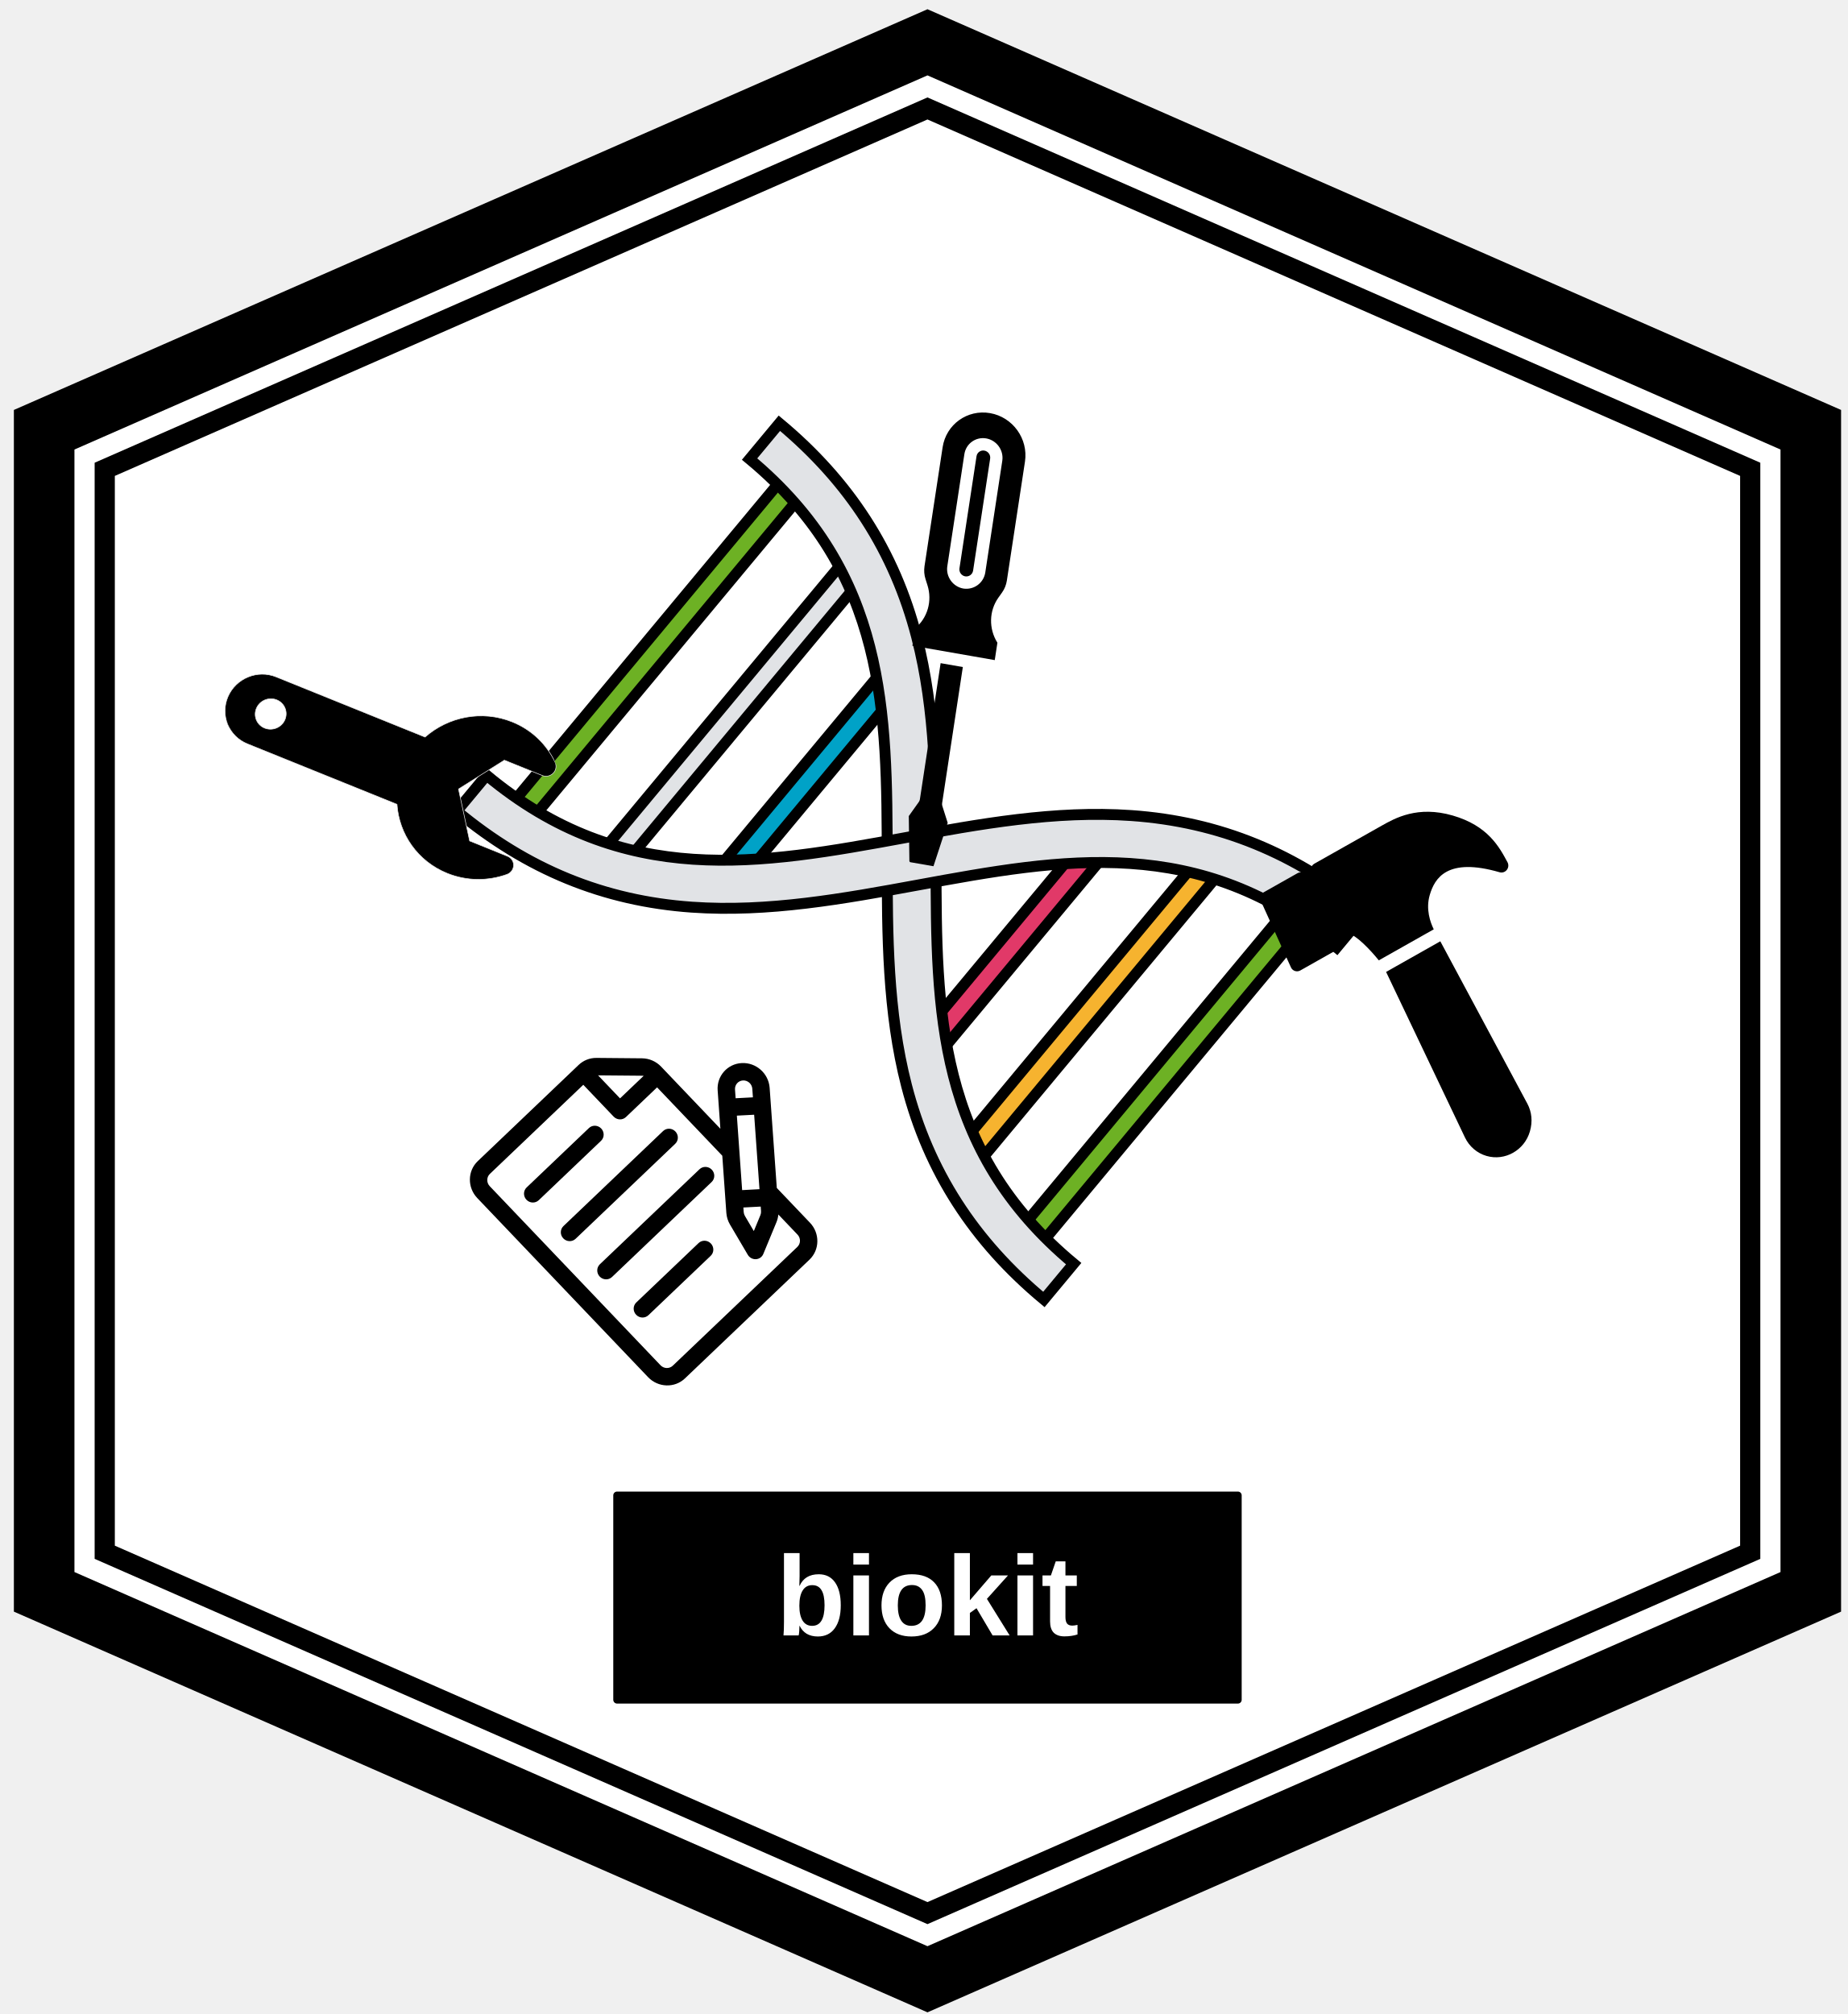
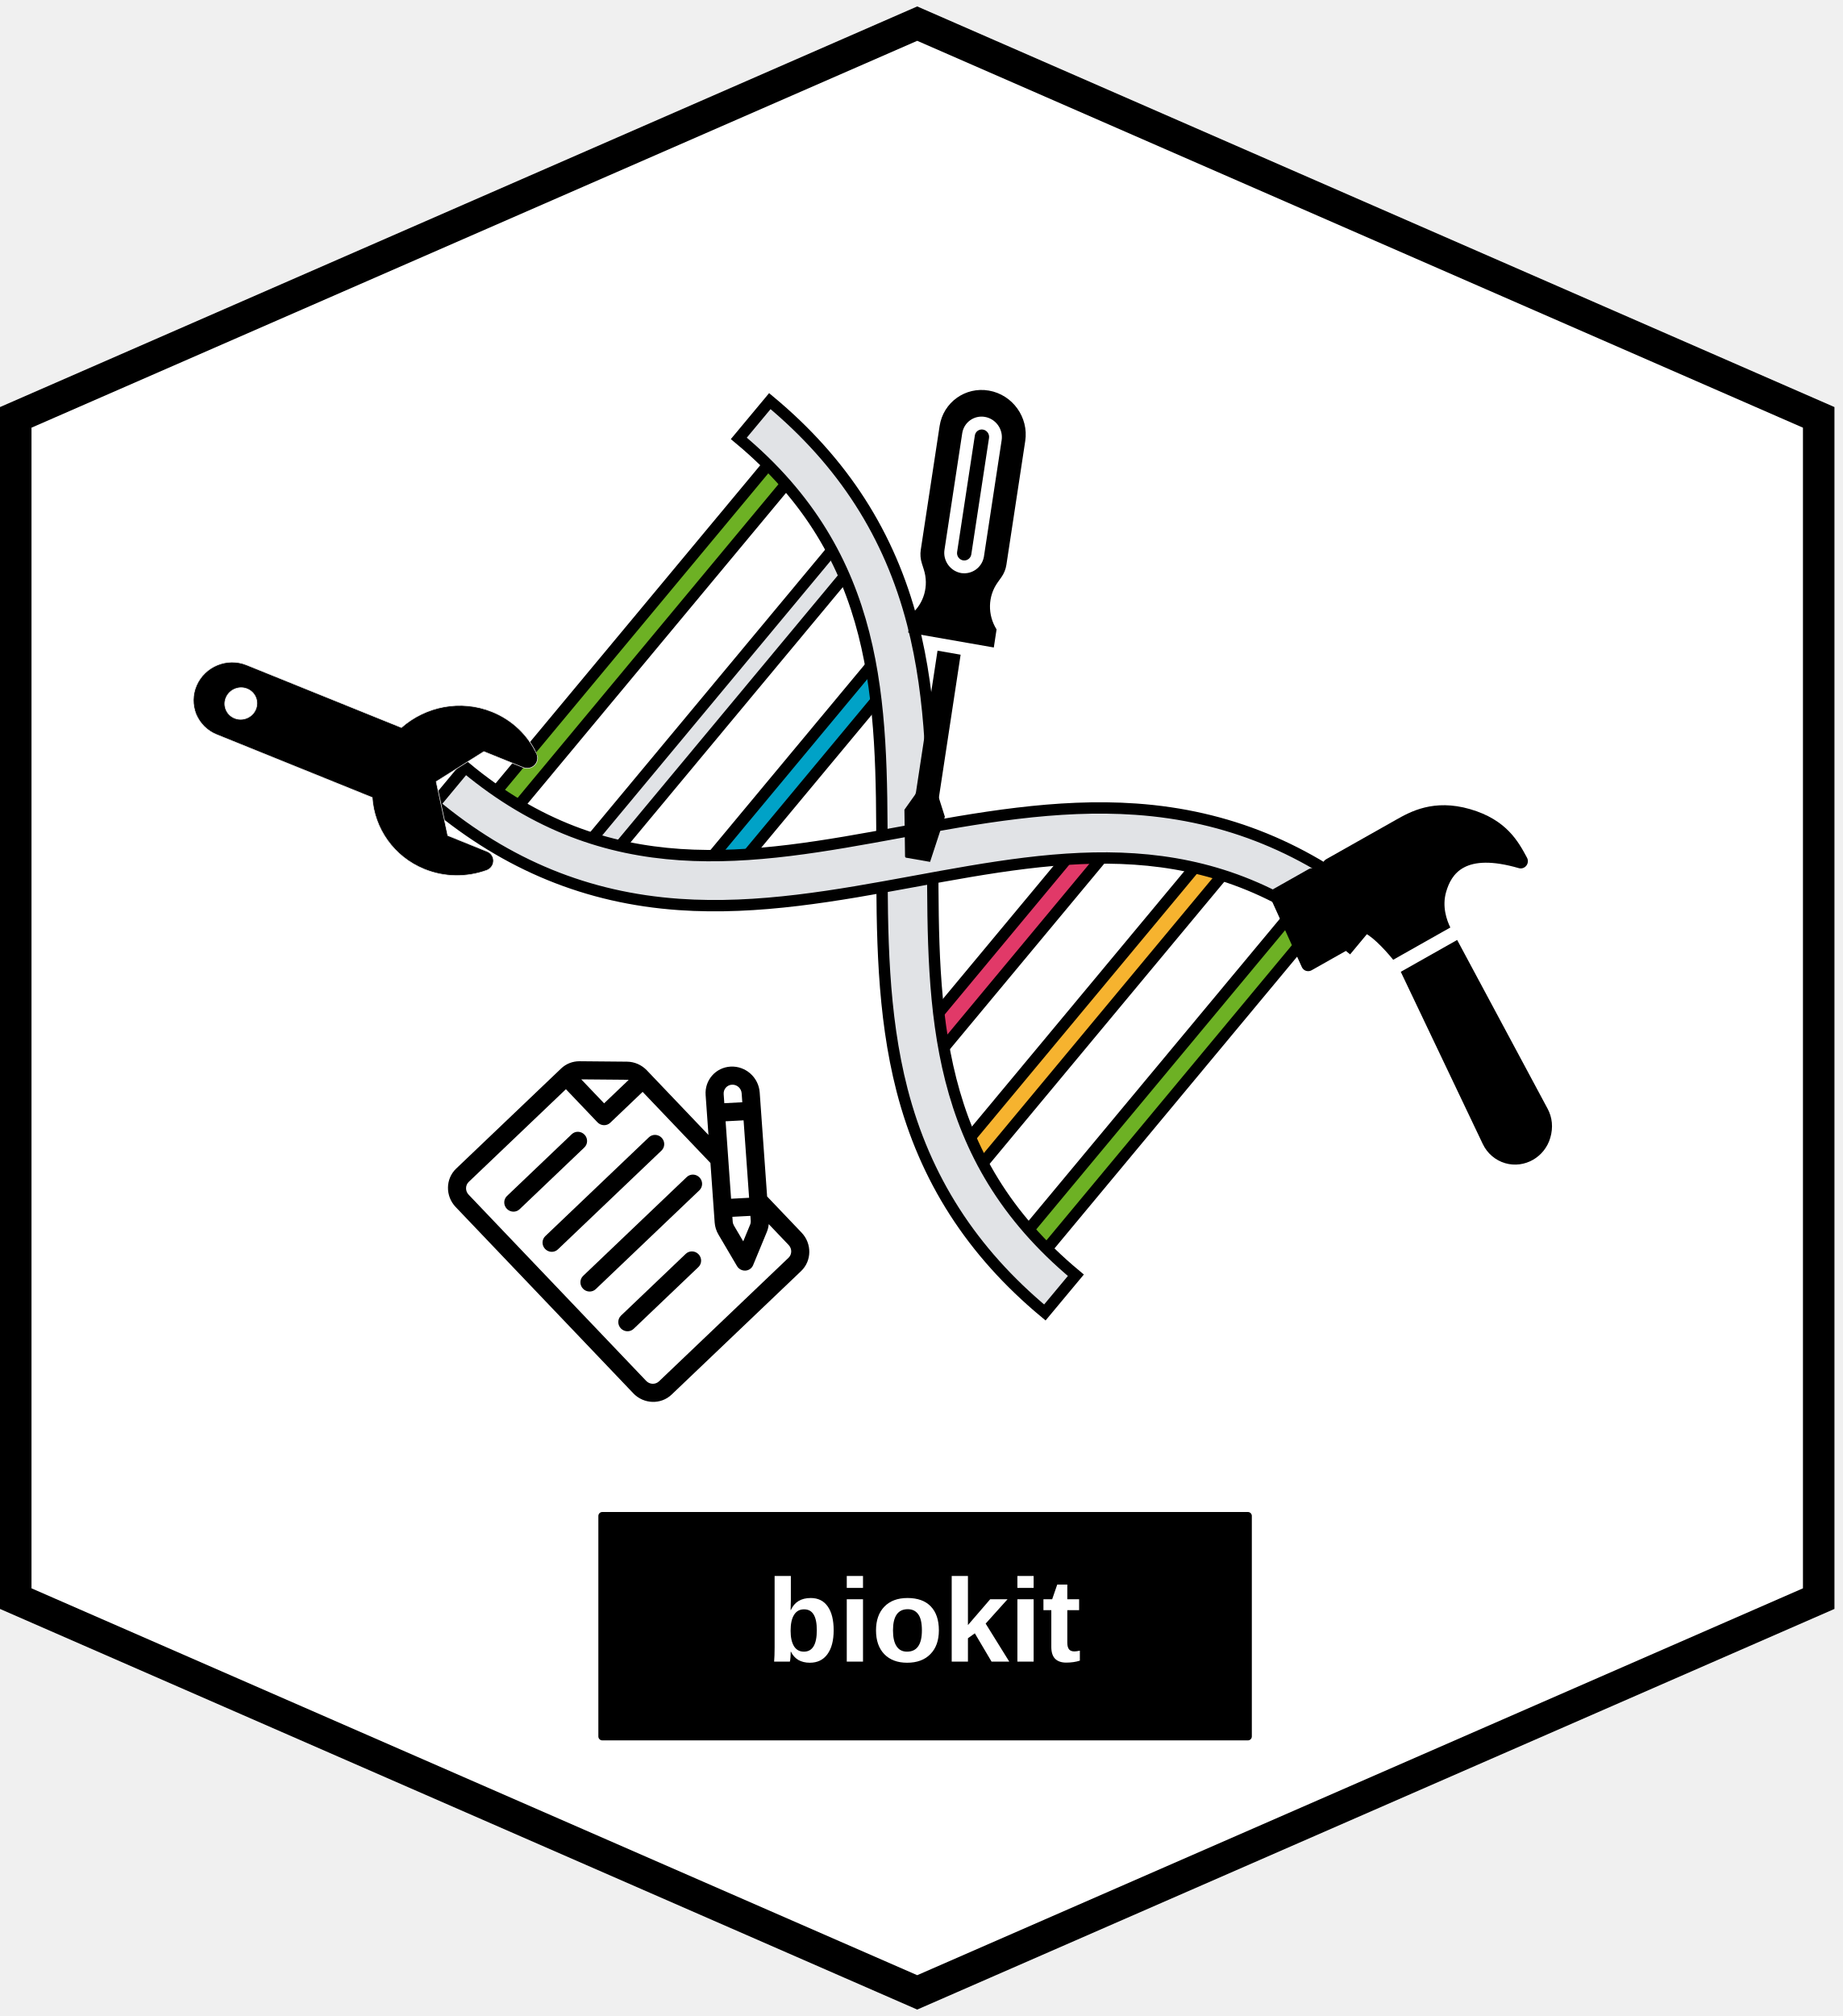
- <svg xmlns="http://www.w3.org/2000/svg" width="244" height="266" overflow="hidden">
+ <svg xmlns="http://www.w3.org/2000/svg" width="234" height="256" overflow="hidden">
  <defs>
    <clipPath id="clip0">
-       <rect x="518" y="140" width="244" height="266" />
+       <rect x="950" y="232" width="234" height="256" />
    </clipPath>
    <clipPath id="clip1">
-       <path d="M730.696 252.803 689.579 240.873 677.385 282.899 718.502 294.829Z" fill-rule="evenodd" clip-rule="evenodd" />
+       <path d="M1157.54 339.84 1116.42 327.91 1104.23 369.936 1145.34 381.866Z" fill-rule="evenodd" clip-rule="evenodd" />
    </clipPath>
    <clipPath id="clip2">
-       <path d="M730.696 252.803 689.579 240.873 677.385 282.899 718.502 294.829Z" fill-rule="evenodd" clip-rule="evenodd" />
+       <path d="M1157.54 339.84 1116.42 327.91 1104.23 369.936 1145.34 381.866Z" fill-rule="evenodd" clip-rule="evenodd" />
    </clipPath>
    <clipPath id="clip3">
-       <path d="M730.696 252.803 689.579 240.873 677.385 282.899 718.502 294.829Z" fill-rule="evenodd" clip-rule="evenodd" />
+       <path d="M1157.54 339.84 1116.42 327.91 1104.23 369.936 1145.34 381.866Z" fill-rule="evenodd" clip-rule="evenodd" />
    </clipPath>
    <clipPath id="clip4">
-       <path d="M581.457 216.711 595.637 251.172 560.413 265.665 546.234 231.204Z" fill-rule="evenodd" clip-rule="evenodd" />
+       <path d="M1008.3 303.748 1022.48 338.209 987.253 352.702 973.074 318.241Z" fill-rule="evenodd" clip-rule="evenodd" />
    </clipPath>
    <clipPath id="clip5">
-       <path d="M581.457 216.711 595.637 251.172 560.413 265.665 546.234 231.204Z" fill-rule="evenodd" clip-rule="evenodd" />
+       <path d="M1008.3 303.748 1022.48 338.209 987.253 352.702 973.074 318.241Z" fill-rule="evenodd" clip-rule="evenodd" />
    </clipPath>
    <clipPath id="clip6">
-       <path d="M581.457 216.711 595.637 251.172 560.413 265.665 546.234 231.204Z" fill-rule="evenodd" clip-rule="evenodd" />
+       <path d="M1008.3 303.748 1022.48 338.209 987.253 352.702 973.074 318.241Z" fill-rule="evenodd" clip-rule="evenodd" />
    </clipPath>
    <clipPath id="clip7">
-       <path d="M578.633 295.712 606.709 268.937 634.075 297.633 606 324.408Z" fill-rule="evenodd" clip-rule="evenodd" />
+       <path d="M1005.47 382.749 1033.55 355.974 1060.92 384.67 1032.84 411.445Z" fill-rule="evenodd" clip-rule="evenodd" />
    </clipPath>
    <clipPath id="clip8">
-       <path d="M578.633 295.712 606.709 268.937 634.075 297.633 606 324.408Z" fill-rule="evenodd" clip-rule="evenodd" />
+       <path d="M1005.47 382.749 1033.55 355.974 1060.92 384.67 1032.84 411.445Z" fill-rule="evenodd" clip-rule="evenodd" />
    </clipPath>
    <clipPath id="clip9">
-       <path d="M578.633 295.712 606.709 268.937 634.075 297.633 606 324.408Z" fill-rule="evenodd" clip-rule="evenodd" />
+       <path d="M1005.47 382.749 1033.55 355.974 1060.92 384.67 1032.84 411.445Z" fill-rule="evenodd" clip-rule="evenodd" />
    </clipPath>
    <clipPath id="clip10">
-       <path d="M675.933 229.499 639.507 255.691 612.736 218.46 649.162 192.268Z" fill-rule="evenodd" clip-rule="evenodd" />
+       <path d="M1102.77 316.536 1066.35 342.728 1039.58 305.497 1076 279.305Z" fill-rule="evenodd" clip-rule="evenodd" />
    </clipPath>
    <clipPath id="clip11">
-       <path d="M675.933 229.499 639.507 255.691 612.736 218.46 649.162 192.268Z" fill-rule="evenodd" clip-rule="evenodd" />
+       <path d="M1102.77 316.536 1066.35 342.728 1039.58 305.497 1076 279.305Z" fill-rule="evenodd" clip-rule="evenodd" />
    </clipPath>
    <clipPath id="clip12">
-       <path d="M675.933 229.499 639.507 255.691 612.736 218.46 649.162 192.268Z" fill-rule="evenodd" clip-rule="evenodd" />
+       <path d="M1102.77 316.536 1066.35 342.728 1039.58 305.497 1076 279.305Z" fill-rule="evenodd" clip-rule="evenodd" />
    </clipPath>
  </defs>
-   <g clip-path="url(#clip0)" transform="translate(-518 -140)">
-     <path d="M640.5 398.5 526.5 348.5 526.5 198.5 640.5 148.5 754.5 198.5 754.5 348.5Z" fill="#FFFFFF" fill-rule="evenodd" />
-     <path d="M640.5 405.78 519.833 352.856 519.833 194.144 640.5 141.22 761.167 194.144 761.167 352.856ZM753.167 347.629 753.167 199.371 640.5 149.956 527.833 199.371 527.833 347.629 640.5 397.044ZM640.5 394.132 530.5 345.887 530.5 201.114 640.5 152.868 750.5 201.114 750.5 345.887ZM747.833 344.144 747.833 202.856 640.5 155.78 533.167 202.856 533.167 344.144 640.5 391.22Z" />
-     <path d="M613.259 254.192 634.251 228.959 636.807 231.086 615.816 256.318Z" stroke="#000000" stroke-width="1.441" stroke-miterlimit="8" fill="#00A2C7" fill-rule="evenodd" />
-     <path d="M597.141 252.937 629.35 214.222 631.906 216.348 599.698 255.064Z" stroke="#000000" stroke-width="1.441" stroke-miterlimit="8" fill="#E1E3E6" fill-rule="evenodd" />
-     <path d="M639.35 277.231 661.653 250.422 664.21 252.549 641.907 279.358Z" stroke="#000000" stroke-width="1.441" stroke-miterlimit="8" fill="#E13968" fill-rule="evenodd" />
-     <path d="M644.908 291.183 677.116 252.468 679.672 254.594 647.464 293.31Z" stroke="#000000" stroke-width="1.441" stroke-miterlimit="8" fill="#F6B32F" fill-rule="evenodd" />
-     <path d="M584.111 247.969 621.566 202.946 624.122 205.073 586.667 250.095Z" stroke="#000000" stroke-width="1.441" stroke-miterlimit="8" fill="#6DB124" fill-rule="evenodd" />
-     <path d="M652.691 302.456 690.146 257.433 692.703 259.56 655.248 304.582Z" stroke="#000000" stroke-width="1.441" stroke-miterlimit="8" fill="#6DB124" fill-rule="evenodd" />
-     <path d="M655.875 311.628 659.809 306.898C641.68 291.816 641.657 273.449 641.633 254.003 641.62 244.127 641.608 233.914 639.072 224.119 636.157 212.856 630.226 203.626 620.939 195.9L617.004 200.63C635.133 215.712 635.157 234.079 635.181 253.525 635.193 263.401 635.206 273.614 637.741 283.409 640.656 294.672 646.588 303.903 655.875 311.628Z" stroke="#000000" stroke-width="1.441" stroke-miterlimit="8" fill="#E1E3E6" fill-rule="evenodd" />
-     <path d="M698.483 260.41 694.549 265.14C676.419 250.058 658.354 253.378 639.229 256.893 629.515 258.678 619.471 260.524 609.377 259.813 597.772 258.996 587.617 254.844 578.33 247.118L582.265 242.388C600.394 257.47 618.459 254.151 637.585 250.636 647.298 248.851 657.342 247.005 667.436 247.715 679.041 248.532 689.197 252.685 698.483 260.41Z" stroke="#000000" stroke-width="1.441" stroke-miterlimit="8" fill="#E1E3E6" fill-rule="evenodd" />
+   <g clip-path="url(#clip0)" transform="translate(-950 -232)">
+     <path d="M1066.5 485 952 435 952 285 1066.5 235 1181 285 1181 435Z" stroke="#000000" stroke-width="4" stroke-miterlimit="8" fill="#FFFFFF" fill-rule="evenodd" />
+     <path d="M1040.1 341.229 1061.09 315.996 1063.65 318.123 1042.66 343.355Z" stroke="#000000" stroke-width="1.441" stroke-miterlimit="8" fill="#00A2C7" fill-rule="evenodd" />
+     <path d="M1023.98 339.974 1056.19 301.259 1058.75 303.385 1026.54 342.101Z" stroke="#000000" stroke-width="1.441" stroke-miterlimit="8" fill="#E1E3E6" fill-rule="evenodd" />
+     <path d="M1066.19 364.268 1088.49 337.459 1091.05 339.586 1068.75 366.395Z" stroke="#000000" stroke-width="1.441" stroke-miterlimit="8" fill="#E13968" fill-rule="evenodd" />
+     <path d="M1071.75 378.22 1103.96 339.505 1106.51 341.631 1074.3 380.347Z" stroke="#000000" stroke-width="1.441" stroke-miterlimit="8" fill="#F6B32F" fill-rule="evenodd" />
+     <path d="M1010.95 335.006 1048.41 289.983 1050.96 292.11 1013.51 337.132Z" stroke="#000000" stroke-width="1.441" stroke-miterlimit="8" fill="#6DB124" fill-rule="evenodd" />
+     <path d="M1079.53 389.493 1116.99 344.47 1119.54 346.597 1082.09 391.619Z" stroke="#000000" stroke-width="1.441" stroke-miterlimit="8" fill="#6DB124" fill-rule="evenodd" />
+     <path d="M1082.71 398.665 1086.65 393.935C1068.52 378.853 1068.5 360.486 1068.47 341.04 1068.46 331.164 1068.45 320.951 1065.91 311.156 1063 299.893 1057.07 290.663 1047.78 282.937L1043.84 287.667C1061.97 302.749 1062 321.116 1062.02 340.562 1062.03 350.438 1062.05 360.651 1064.58 370.446 1067.5 381.709 1073.43 390.94 1082.71 398.665Z" stroke="#000000" stroke-width="1.441" stroke-miterlimit="8" fill="#E1E3E6" fill-rule="evenodd" />
+     <path d="M1125.32 347.447 1121.39 352.177C1103.26 337.095 1085.19 340.415 1066.07 343.93 1056.35 345.715 1046.31 347.561 1036.22 346.85 1024.61 346.033 1014.46 341.881 1005.17 334.155L1009.1 329.425C1027.23 344.507 1045.3 341.188 1064.42 337.673 1074.14 335.888 1084.18 334.042 1094.28 334.752 1105.88 335.569 1116.04 339.722 1125.32 347.447Z" stroke="#000000" stroke-width="1.441" stroke-miterlimit="8" fill="#E1E3E6" fill-rule="evenodd" />
    <g clip-path="url(#clip1)">
      <g clip-path="url(#clip2)">
        <g clip-path="url(#clip3)">
-           <path d="M42.552 17.207 38.984 13.639C38.816 13.472 38.59 13.379 38.352 13.379L37.461 13.379 37.461 12.487C37.461 12.25 37.366 12.023 37.2 11.855L30.065 4.72C28.634 3.29 26.237 0.892 21.406 0.892 16.579 0.892 14.365 3.106 12.747 4.72 12.492 4.975 12.415 5.359 12.555 5.692 12.692 6.026 13.018 6.244 13.379 6.244 20.573 6.244 21.406 9.298 21.406 11.595 21.406 13.504 20.325 14.958 19.635 15.698L25.462 21.526C27.039 20.459 29.28 19.2 30.325 19.293L30.325 20.514C30.325 20.752 30.42 20.978 30.586 21.146L35.045 25.605C35.213 25.771 35.44 25.866 35.677 25.866L35.707 25.866C35.955 25.859 36.187 25.748 36.348 25.563L42.591 18.427C42.901 18.072 42.883 17.541 42.552 17.207Z" transform="matrix(-0.960393 -0.278648 -0.284808 0.981625 730.696 252.803)" />
-           <path d="M1.349 33.959C0.48 34.828 0 35.984 0 37.318 0 39.856 2.064 41.92 4.602 41.92 5.896 41.92 7.137 41.371 8.008 40.415L24.112 22.7 18.361 16.947 1.349 33.959Z" transform="matrix(-0.960393 -0.278648 -0.284808 0.981625 730.696 252.803)" />
+           <path d="M42.552 17.207 38.984 13.639C38.816 13.472 38.59 13.379 38.352 13.379L37.461 13.379 37.461 12.487C37.461 12.25 37.366 12.023 37.2 11.855L30.065 4.72C28.634 3.29 26.237 0.892 21.406 0.892 16.579 0.892 14.365 3.106 12.747 4.72 12.492 4.975 12.415 5.359 12.555 5.692 12.692 6.026 13.018 6.244 13.379 6.244 20.573 6.244 21.406 9.298 21.406 11.595 21.406 13.504 20.325 14.958 19.635 15.698L25.462 21.526C27.039 20.459 29.28 19.2 30.325 19.293L30.325 20.514C30.325 20.752 30.42 20.978 30.586 21.146L35.045 25.605C35.213 25.771 35.44 25.866 35.677 25.866L35.707 25.866C35.955 25.859 36.187 25.748 36.348 25.563L42.591 18.427C42.901 18.072 42.883 17.541 42.552 17.207Z" transform="matrix(-0.960393 -0.278648 -0.284808 0.981625 1157.54 339.84)" />
+           <path d="M1.349 33.959C0.48 34.828 0 35.984 0 37.318 0 39.856 2.064 41.92 4.602 41.92 5.896 41.92 7.137 41.371 8.008 40.415L24.112 22.7 18.361 16.947 1.349 33.959Z" transform="matrix(-0.960393 -0.278648 -0.284808 0.981625 1157.54 339.84)" />
        </g>
      </g>
    </g>
    <g clip-path="url(#clip4)">
      <g clip-path="url(#clip5)">
        <g clip-path="url(#clip6)">
-           <path d="M36.429 10.036C35.946 9.823 35.382 9.928 35.009 10.302L31.227 14.082 24.328 12.862 23.107 5.962 26.889 2.182C27.262 1.808 27.367 1.245 27.155 0.762 26.942 0.279 26.453-0.024 25.927 0.002 23.349 0.122 20.808 1.162 18.839 3.132 15.816 6.155 14.98 10.523 16.305 14.304L1.468 29.143C-0.39 31.001-0.39 34.013 1.468 35.871 2.36 36.763 3.569 37.264 4.831 37.264 6.093 37.264 7.303 36.763 8.194 35.872L23.105 20.962C26.834 22.178 31.094 21.314 34.057 18.35 36.026 16.382 37.067 13.841 37.189 11.265 37.212 10.738 36.912 10.25 36.429 10.036ZM7.142 33.034C6.359 33.817 5.088 33.817 4.305 33.034 3.521 32.249 3.521 30.98 4.305 30.195 5.088 29.413 6.359 29.413 7.142 30.195 7.925 30.98 7.925 32.249 7.142 33.034Z" stroke="#E7E6E6" stroke-width="0.076" transform="matrix(0.380508 0.924778 -0.945222 0.38892 581.457 216.711)" />
+           <path d="M36.429 10.036C35.946 9.823 35.382 9.928 35.009 10.302L31.227 14.082 24.328 12.862 23.107 5.962 26.889 2.182C27.262 1.808 27.367 1.245 27.155 0.762 26.942 0.279 26.453-0.024 25.927 0.002 23.349 0.122 20.808 1.162 18.839 3.132 15.816 6.155 14.98 10.523 16.305 14.304L1.468 29.143C-0.39 31.001-0.39 34.013 1.468 35.871 2.36 36.763 3.569 37.264 4.831 37.264 6.093 37.264 7.303 36.763 8.194 35.872L23.105 20.962C26.834 22.178 31.094 21.314 34.057 18.35 36.026 16.382 37.067 13.841 37.189 11.265 37.212 10.738 36.912 10.25 36.429 10.036ZM7.142 33.034C6.359 33.817 5.088 33.817 4.305 33.034 3.521 32.249 3.521 30.98 4.305 30.195 5.088 29.413 6.359 29.413 7.142 30.195 7.925 30.98 7.925 32.249 7.142 33.034Z" stroke="#E7E6E6" stroke-width="0.076" transform="matrix(0.380508 0.924778 -0.945222 0.38892 1008.3 303.748)" />
        </g>
      </g>
    </g>
    <g clip-path="url(#clip7)">
      <g clip-path="url(#clip8)">
        <g clip-path="url(#clip9)">
-           <path d="M37.577 14.367C36.14 13.161 33.989 13.35 32.786 14.784L29.551 18.612 29.551 7.511C29.551 6.581 29.164 5.68 28.489 5.039L24.172 0.938C23.535 0.333 22.701 0 21.824 0L3.41 0C1.53 0 0 1.53 0 3.41L0 35.385C0 37.266 1.53 38.795 3.41 38.795L26.141 38.795C28.021 38.795 29.551 37.266 29.551 35.385L29.551 29.175C29.69 29.01 37.971 19.201 37.997 19.171 39.208 17.727 39.021 15.578 37.577 14.367ZM22.731 2.705C27.279 7.024 26.956 6.709 27.041 6.82L22.731 6.82 22.731 2.705ZM27.277 35.385C27.277 36.012 26.768 36.522 26.141 36.522L3.41 36.522C2.783 36.522 2.273 36.012 2.273 35.385L2.273 3.41C2.273 2.783 2.783 2.273 3.41 2.273L20.458 2.273 20.458 7.956C20.458 8.584 20.967 9.093 21.595 9.093L27.277 9.093 27.277 21.302C26.789 21.88 22.869 26.518 22.445 27.02 22.107 27.423 21.863 27.907 21.741 28.419L20.685 32.841C20.585 33.26 20.73 33.699 21.06 33.976 21.39 34.253 21.848 34.319 22.242 34.148L26.414 32.34C26.727 32.204 27.019 32.02 27.277 31.798L27.277 35.385ZM24.574 28.023 26.315 29.484 25.928 29.942C25.815 30.077 25.671 30.185 25.51 30.254L23.424 31.159 23.952 28.948C23.993 28.777 24.074 28.616 24.184 28.484L24.574 28.023ZM27.782 27.747 26.041 26.287C26.218 26.078 31.929 19.32 32.324 18.852L34.06 20.31 27.782 27.747ZM36.258 17.707 35.527 18.573 33.791 17.116 34.525 16.248C34.925 15.771 35.639 15.708 36.116 16.108 36.601 16.516 36.655 17.233 36.258 17.707Z" transform="matrix(0.723674 -0.690142 0.705399 0.739672 578.633 295.712)" />
-           <path d="M17.049 6.82 5.683 6.82C5.055 6.82 4.546 7.329 4.546 7.956 4.546 8.584 5.055 9.093 5.683 9.093L17.049 9.093C17.676 9.093 18.185 8.584 18.185 7.956 18.185 7.329 17.676 6.82 17.049 6.82Z" transform="matrix(0.723674 -0.690142 0.705399 0.739672 578.633 295.712)" />
-           <path d="M23.868 13.715 5.683 13.715C5.055 13.715 4.546 14.224 4.546 14.851 4.546 15.479 5.055 15.988 5.683 15.988L23.868 15.988C24.496 15.988 25.004 15.479 25.004 14.851 25.004 14.224 24.496 13.715 23.868 13.715Z" transform="matrix(0.723674 -0.690142 0.705399 0.739672 578.633 295.712)" />
-           <path d="M23.868 20.534 5.683 20.534C5.055 20.534 4.546 21.043 4.546 21.671 4.546 22.299 5.055 22.808 5.683 22.808L23.868 22.808C24.496 22.808 25.004 22.299 25.004 21.671 25.004 21.043 24.496 20.534 23.868 20.534Z" transform="matrix(0.723674 -0.690142 0.705399 0.739672 578.633 295.712)" />
-           <path d="M17.049 27.354 5.683 27.354C5.055 27.354 4.546 27.863 4.546 28.49 4.546 29.118 5.055 29.627 5.683 29.627L17.049 29.627C17.676 29.627 18.185 29.118 18.185 28.49 18.185 27.863 17.676 27.354 17.049 27.354Z" transform="matrix(0.723674 -0.690142 0.705399 0.739672 578.633 295.712)" />
+           <path d="M37.577 14.367C36.14 13.161 33.989 13.35 32.786 14.784L29.551 18.612 29.551 7.511C29.551 6.581 29.164 5.68 28.489 5.039L24.172 0.938C23.535 0.333 22.701 0 21.824 0L3.41 0C1.53 0 0 1.53 0 3.41L0 35.385C0 37.266 1.53 38.795 3.41 38.795L26.141 38.795C28.021 38.795 29.551 37.266 29.551 35.385L29.551 29.175C29.69 29.01 37.971 19.201 37.997 19.171 39.208 17.727 39.021 15.578 37.577 14.367ZM22.731 2.705C27.279 7.024 26.956 6.709 27.041 6.82L22.731 6.82 22.731 2.705ZM27.277 35.385C27.277 36.012 26.768 36.522 26.141 36.522L3.41 36.522C2.783 36.522 2.273 36.012 2.273 35.385L2.273 3.41C2.273 2.783 2.783 2.273 3.41 2.273L20.458 2.273 20.458 7.956C20.458 8.584 20.967 9.093 21.595 9.093L27.277 9.093 27.277 21.302C26.789 21.88 22.869 26.518 22.445 27.02 22.107 27.423 21.863 27.907 21.741 28.419L20.685 32.841C20.585 33.26 20.73 33.699 21.06 33.976 21.39 34.253 21.848 34.319 22.242 34.148L26.414 32.34C26.727 32.204 27.019 32.02 27.277 31.798L27.277 35.385ZM24.574 28.023 26.315 29.484 25.928 29.942C25.815 30.077 25.671 30.185 25.51 30.254L23.424 31.159 23.952 28.948C23.993 28.777 24.074 28.616 24.184 28.484L24.574 28.023ZM27.782 27.747 26.041 26.287C26.218 26.078 31.929 19.32 32.324 18.852L34.06 20.31 27.782 27.747ZM36.258 17.707 35.527 18.573 33.791 17.116 34.525 16.248C34.925 15.771 35.639 15.708 36.116 16.108 36.601 16.516 36.655 17.233 36.258 17.707Z" transform="matrix(0.723674 -0.690142 0.705399 0.739672 1005.47 382.749)" />
+           <path d="M17.049 6.82 5.683 6.82C5.055 6.82 4.546 7.329 4.546 7.956 4.546 8.584 5.055 9.093 5.683 9.093L17.049 9.093C17.676 9.093 18.185 8.584 18.185 7.956 18.185 7.329 17.676 6.82 17.049 6.82Z" transform="matrix(0.723674 -0.690142 0.705399 0.739672 1005.47 382.749)" />
+           <path d="M23.868 13.715 5.683 13.715C5.055 13.715 4.546 14.224 4.546 14.851 4.546 15.479 5.055 15.988 5.683 15.988L23.868 15.988C24.496 15.988 25.004 15.479 25.004 14.851 25.004 14.224 24.496 13.715 23.868 13.715Z" transform="matrix(0.723674 -0.690142 0.705399 0.739672 1005.47 382.749)" />
+           <path d="M23.868 20.534 5.683 20.534C5.055 20.534 4.546 21.043 4.546 21.671 4.546 22.299 5.055 22.808 5.683 22.808L23.868 22.808C24.496 22.808 25.004 22.299 25.004 21.671 25.004 21.043 24.496 20.534 23.868 20.534Z" transform="matrix(0.723674 -0.690142 0.705399 0.739672 1005.47 382.749)" />
+           <path d="M17.049 27.354 5.683 27.354C5.055 27.354 4.546 27.863 4.546 28.49 4.546 29.118 5.055 29.627 5.683 29.627L17.049 29.627C17.676 29.627 18.185 29.118 18.185 28.49 18.185 27.863 17.676 27.354 17.049 27.354Z" transform="matrix(0.723674 -0.690142 0.705399 0.739672 1005.47 382.749)" />
        </g>
      </g>
    </g>
    <g clip-path="url(#clip10)">
      <g clip-path="url(#clip11)">
        <g clip-path="url(#clip12)">
-           <path d="M15.603 28.015 5.131 38.486C4.779 38.839 4.779 39.411 5.131 39.764 5.484 40.117 6.056 40.117 6.409 39.764L16.88 29.293C17.05 29.123 17.145 28.893 17.145 28.654 17.145 28.414 17.05 28.184 16.88 28.015 16.523 27.673 15.96 27.673 15.603 28.015Z" transform="matrix(-0.811905 0.58379 -0.596695 -0.829853 675.908 229.517)" />
-           <path d="M42.637 0 37.767 3.479 37.042 5.646C37.003 5.765 36.936 5.873 36.848 5.961L24.129 18.682 26.212 20.765 38.933 8.044C39.022 7.957 39.13 7.89 39.248 7.85L41.415 7.125 44.894 2.255Z" transform="matrix(-0.811905 0.58379 -0.596695 -0.829853 675.908 229.517)" />
-           <path d="M22.42 19.252 20.171 17.002 18.548 18.625C18.41 20.765 16.988 22.609 14.952 23.285L14.178 23.543C13.638 23.723 13.147 24.027 12.745 24.429L1.629 35.544C-0.503 37.677-0.503 41.134 1.629 43.266 3.761 45.398 7.218 45.398 9.35 43.266L20.466 32.15C20.868 31.747 21.172 31.256 21.352 30.716L21.611 29.942C22.288 27.907 24.131 26.484 26.272 26.346L27.892 24.724ZM18.019 30.431 7.548 40.903C6.565 41.883 4.975 41.883 3.992 40.903 3.013 39.92 3.013 38.33 3.992 37.347L14.464 26.876C15.459 25.927 17.024 25.927 18.02 26.876 19.001 27.858 19.001 29.45 18.02 30.431Z" transform="matrix(-0.811905 0.58379 -0.596695 -0.829853 675.908 229.517)" />
+           <path d="M15.603 28.015 5.131 38.486C4.779 38.839 4.779 39.411 5.131 39.764 5.484 40.117 6.056 40.117 6.409 39.764L16.88 29.293C17.05 29.123 17.145 28.893 17.145 28.654 17.145 28.414 17.05 28.184 16.88 28.015 16.523 27.673 15.96 27.673 15.603 28.015Z" transform="matrix(-0.811905 0.58379 -0.596695 -0.829853 1102.75 316.554)" />
+           <path d="M42.637 0 37.767 3.479 37.042 5.646C37.003 5.765 36.936 5.873 36.848 5.961L24.129 18.682 26.212 20.765 38.933 8.044C39.022 7.957 39.13 7.89 39.248 7.85L41.415 7.125 44.894 2.255Z" transform="matrix(-0.811905 0.58379 -0.596695 -0.829853 1102.75 316.554)" />
+           <path d="M22.42 19.252 20.171 17.002 18.548 18.625C18.41 20.765 16.988 22.609 14.952 23.285L14.178 23.543C13.638 23.723 13.147 24.027 12.745 24.429L1.629 35.544C-0.503 37.677-0.503 41.134 1.629 43.266 3.761 45.398 7.218 45.398 9.35 43.266L20.466 32.15C20.868 31.747 21.172 31.256 21.352 30.716L21.611 29.942C22.288 27.907 24.131 26.484 26.272 26.346L27.892 24.724ZM18.019 30.431 7.548 40.903C6.565 41.883 4.975 41.883 3.992 40.903 3.013 39.92 3.013 38.33 3.992 37.347L14.464 26.876C15.459 25.927 17.024 25.927 18.02 26.876 19.001 27.858 19.001 29.45 18.02 30.431Z" transform="matrix(-0.811905 0.58379 -0.596695 -0.829853 1102.75 316.554)" />
        </g>
      </g>
    </g>
-     <rect x="599.5" y="337.5" width="82" height="27" stroke="#000000" stroke-linejoin="round" stroke-miterlimit="10" />
-     <text fill="#FFFFFF" font-family="Arial,Arial_MSFontService,sans-serif" font-weight="700" font-size="15" transform="translate(620.5 356)">biokit</text>
+     <rect x="1026.5" y="424.5" width="82" height="28" stroke="#000000" stroke-linejoin="round" stroke-miterlimit="10" />
+     <text fill="#FFFFFF" font-family="Arial,Arial_MSFontService,sans-serif" font-weight="700" font-size="15" transform="translate(1047.34 443)">biokit</text>
  </g>
</svg>
